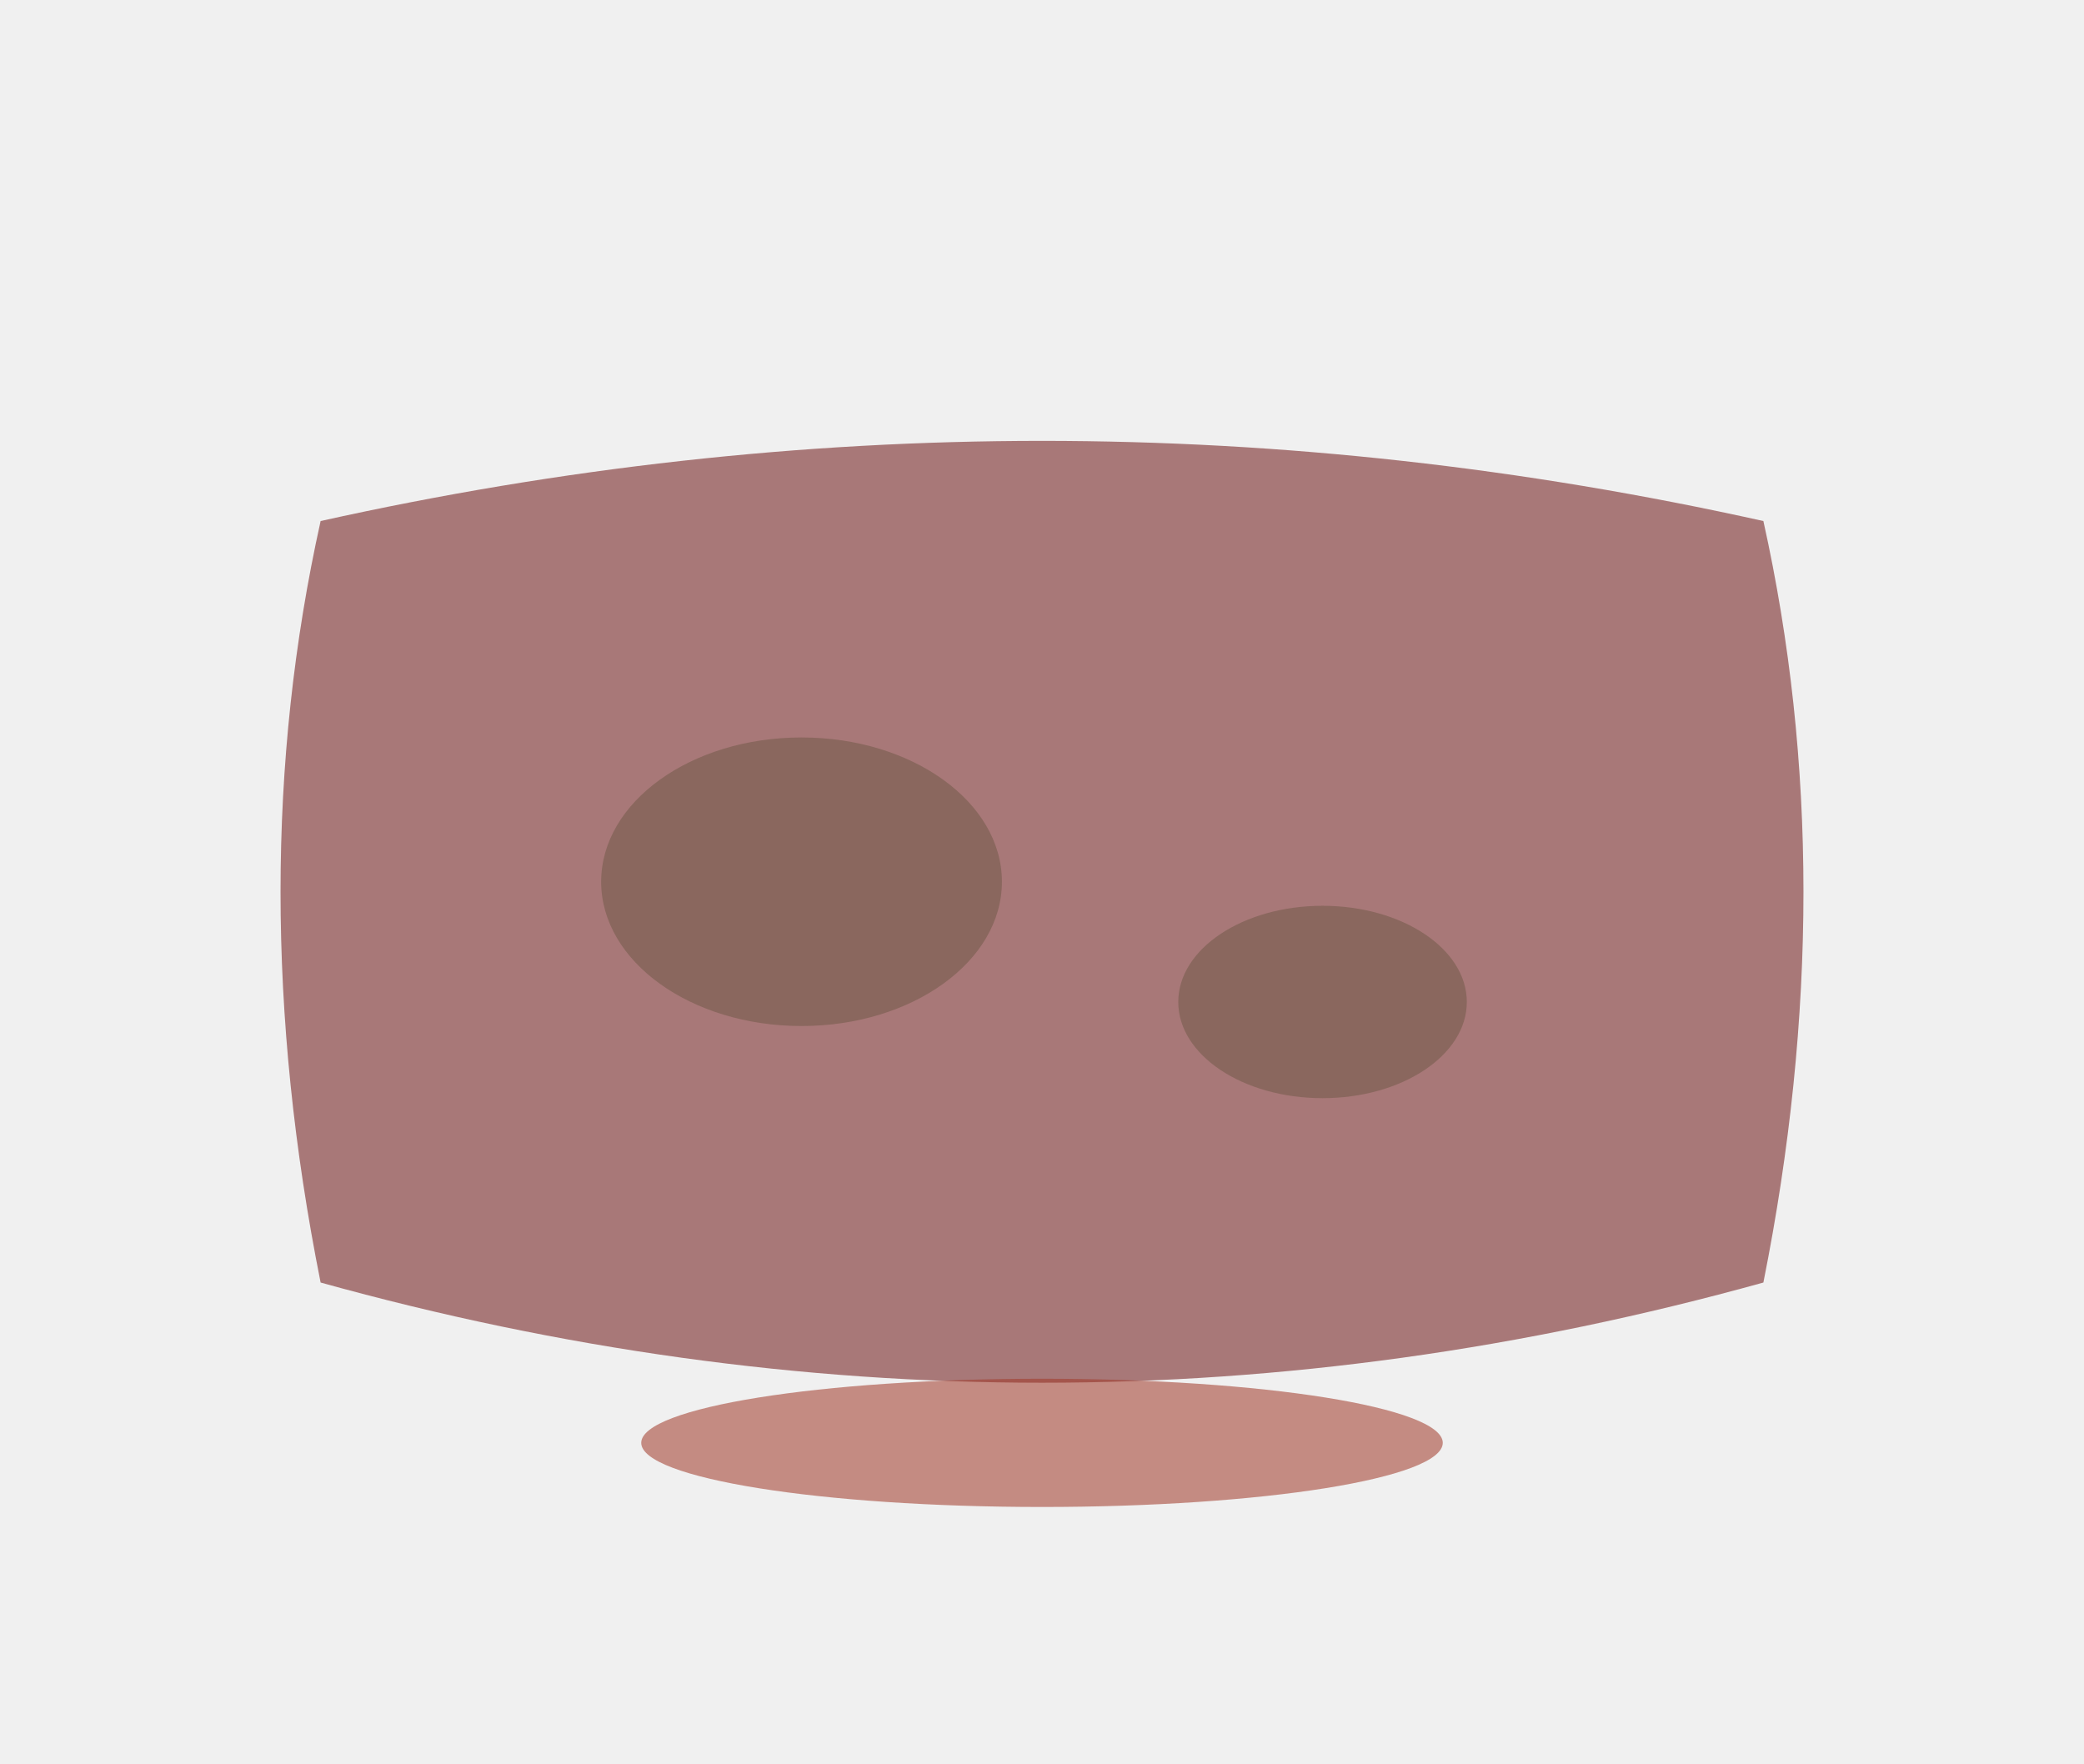
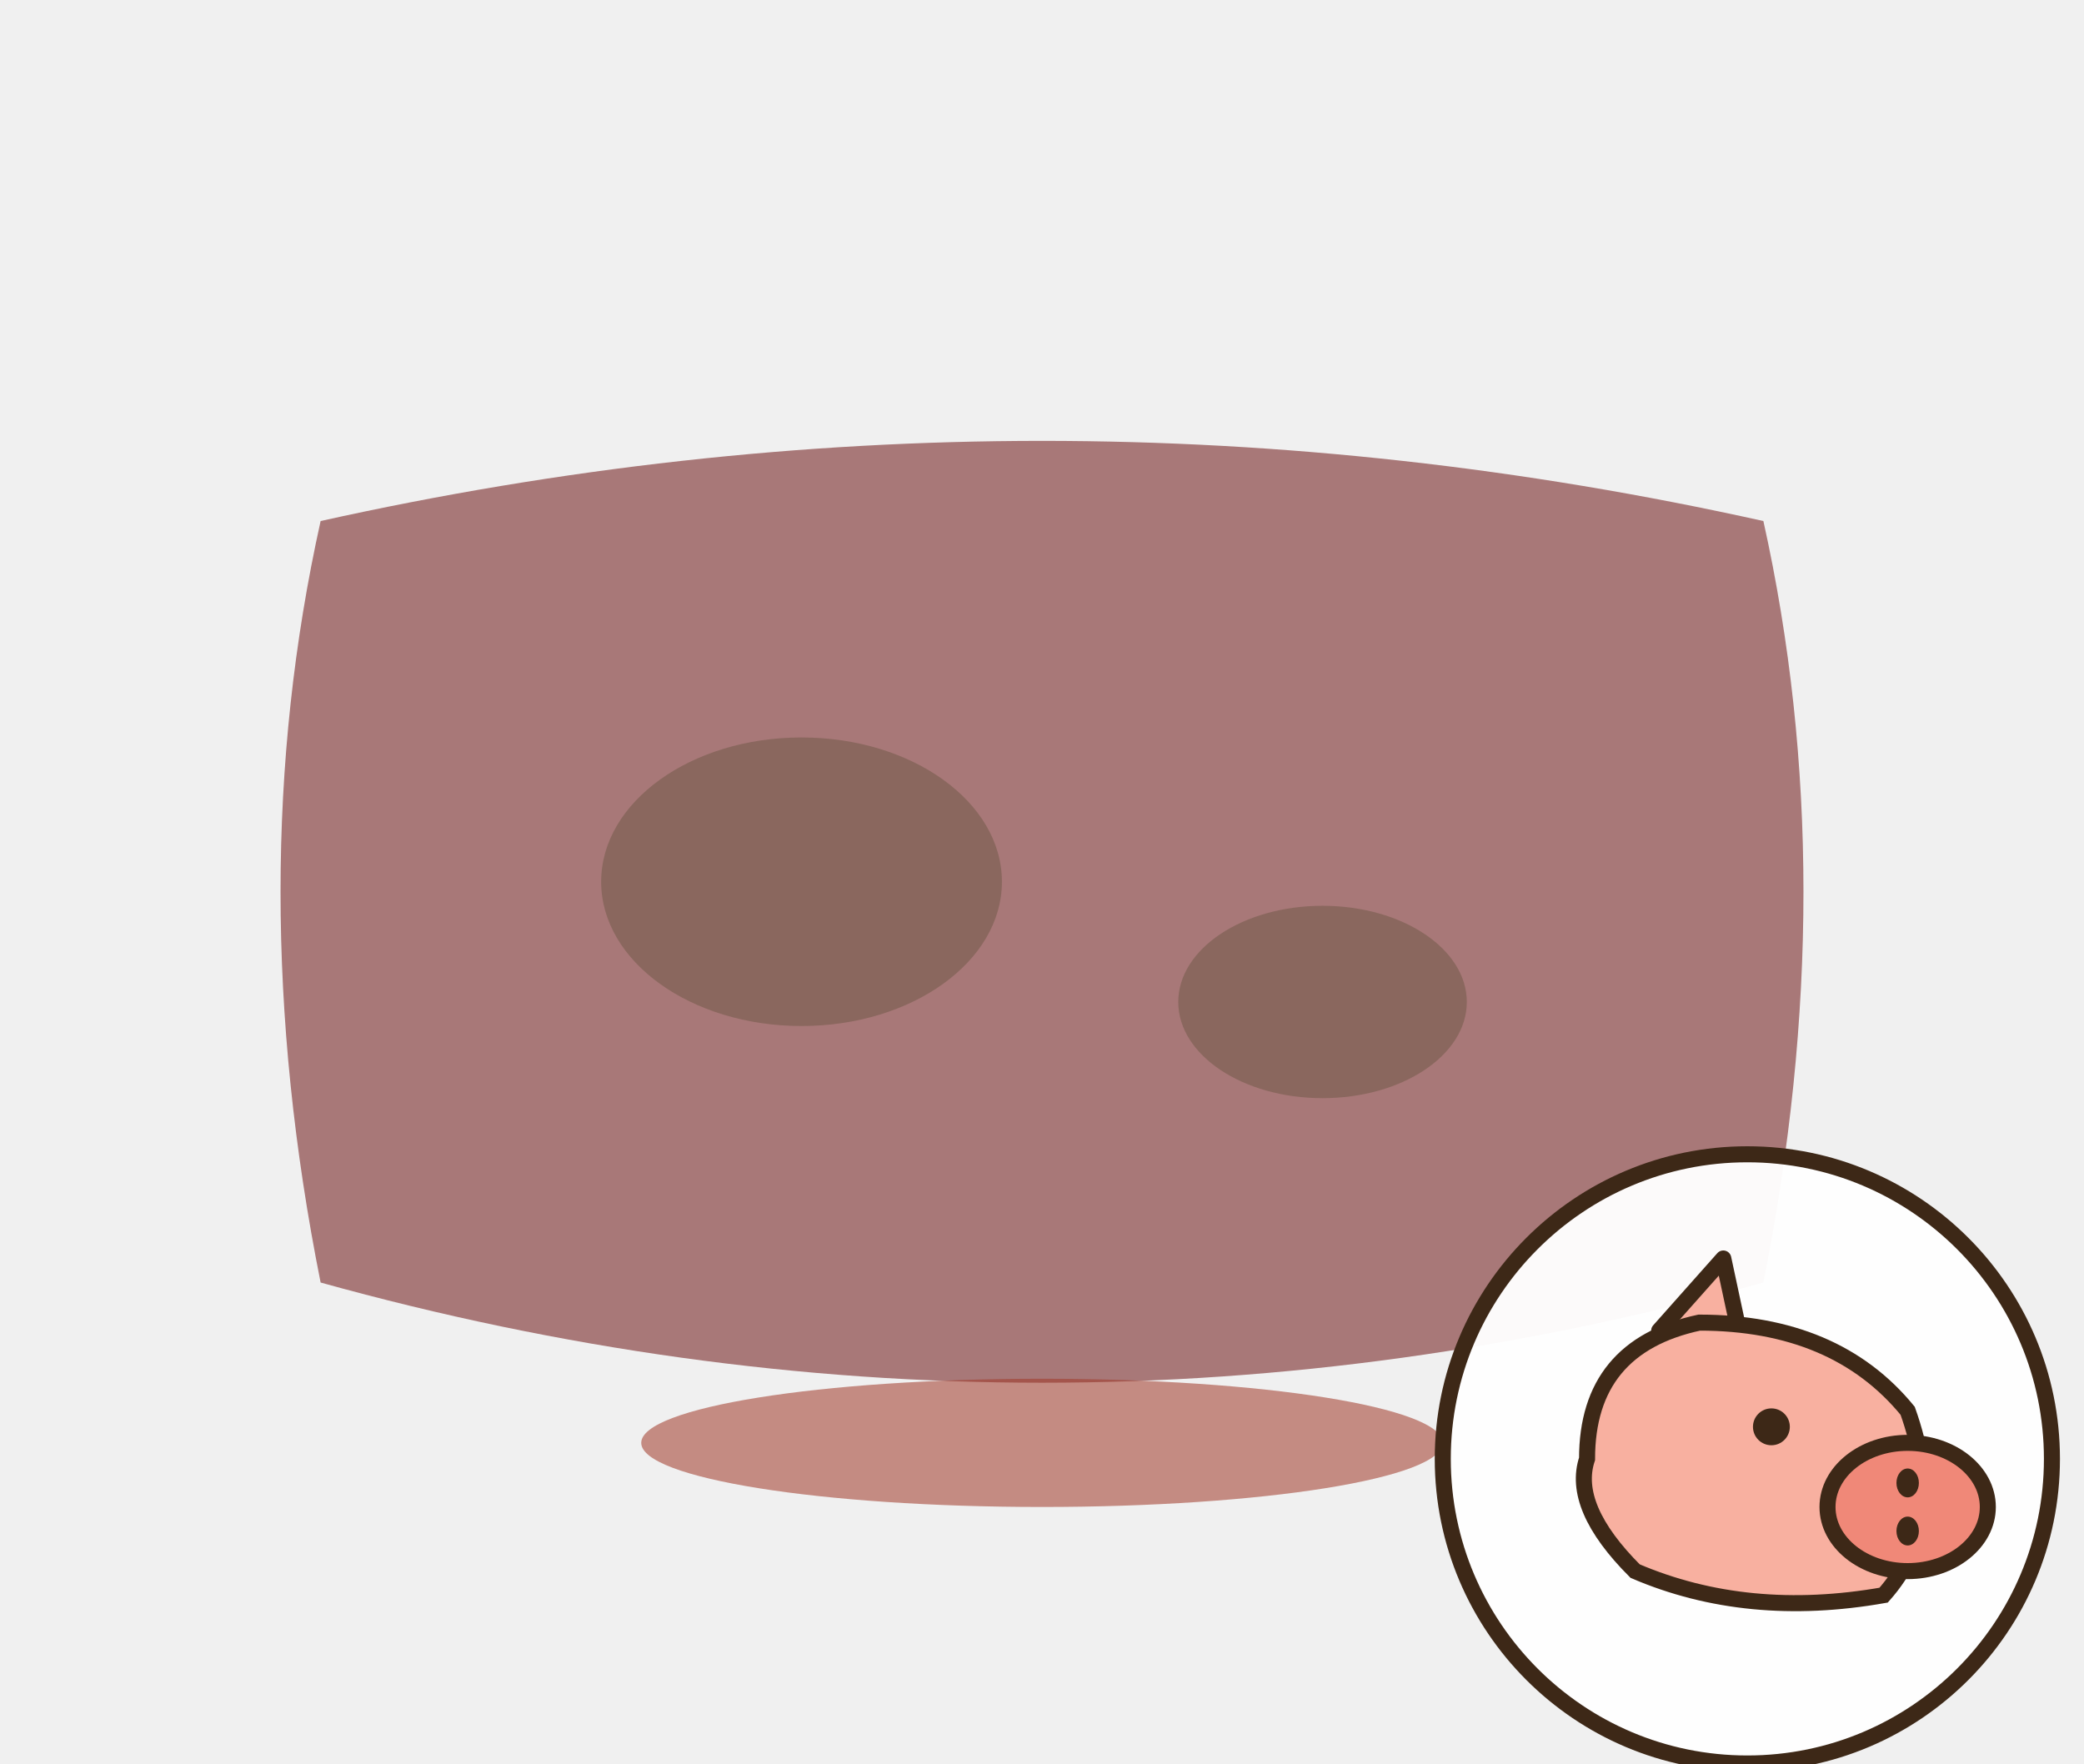
<svg xmlns="http://www.w3.org/2000/svg" viewBox="-130 -110 260 220" font-family="Noto Sans CJK JP, sans-serif">
  <path d="M -90 -45 Q -100 0 -90 50 Q 0 75 90 50 Q 100 0 90 -45 Q 0 -65 -90 -45 Z" fill="#A87878" />
  <ellipse cx="-30" cy="0" rx="25" ry="18" fill="#5D4E37" opacity="0.4" />
  <ellipse cx="35" cy="15" rx="18" ry="12" fill="#5D4E37" opacity="0.4" />
  <ellipse cx="0" cy="70" rx="50" ry="8" fill="#A03828" opacity="0.55" />
+   <g transform="translate(88, 72)" data-icon="pork">
+     <circle cx="0" cy="0" r="38" fill="#FFFFFF" fill-opacity="0.96" stroke="#3D2817" stroke-width="2" />
+     <path d="M -11 -16 L -3 -25 L 0 -11 Z" fill="#F8B0A0" stroke="#3D2817" stroke-width="2" stroke-linejoin="round" />
+     <path d="M -20 0 Q -20 -14 -6 -17 Q 11 -17 20 -6 Q 25 8 17 17 Q 0 20 -14 14 Q -22 6 -20 0 Z" fill="#F8B0A0" stroke="#3D2817" stroke-width="2" />
+     <ellipse cx="20" cy="6" rx="10" ry="8" fill="#F08878" stroke="#3D2817" stroke-width="2" />
+     <ellipse cx="20" cy="3" rx="1.4" ry="1.8" fill="#3D2817" />
+     <ellipse cx="20" cy="9" rx="1.4" ry="1.8" fill="#3D2817" />
+     <circle cx="3" cy="-4" r="2.3" fill="#3D2817" />
+   </g>
</svg>
